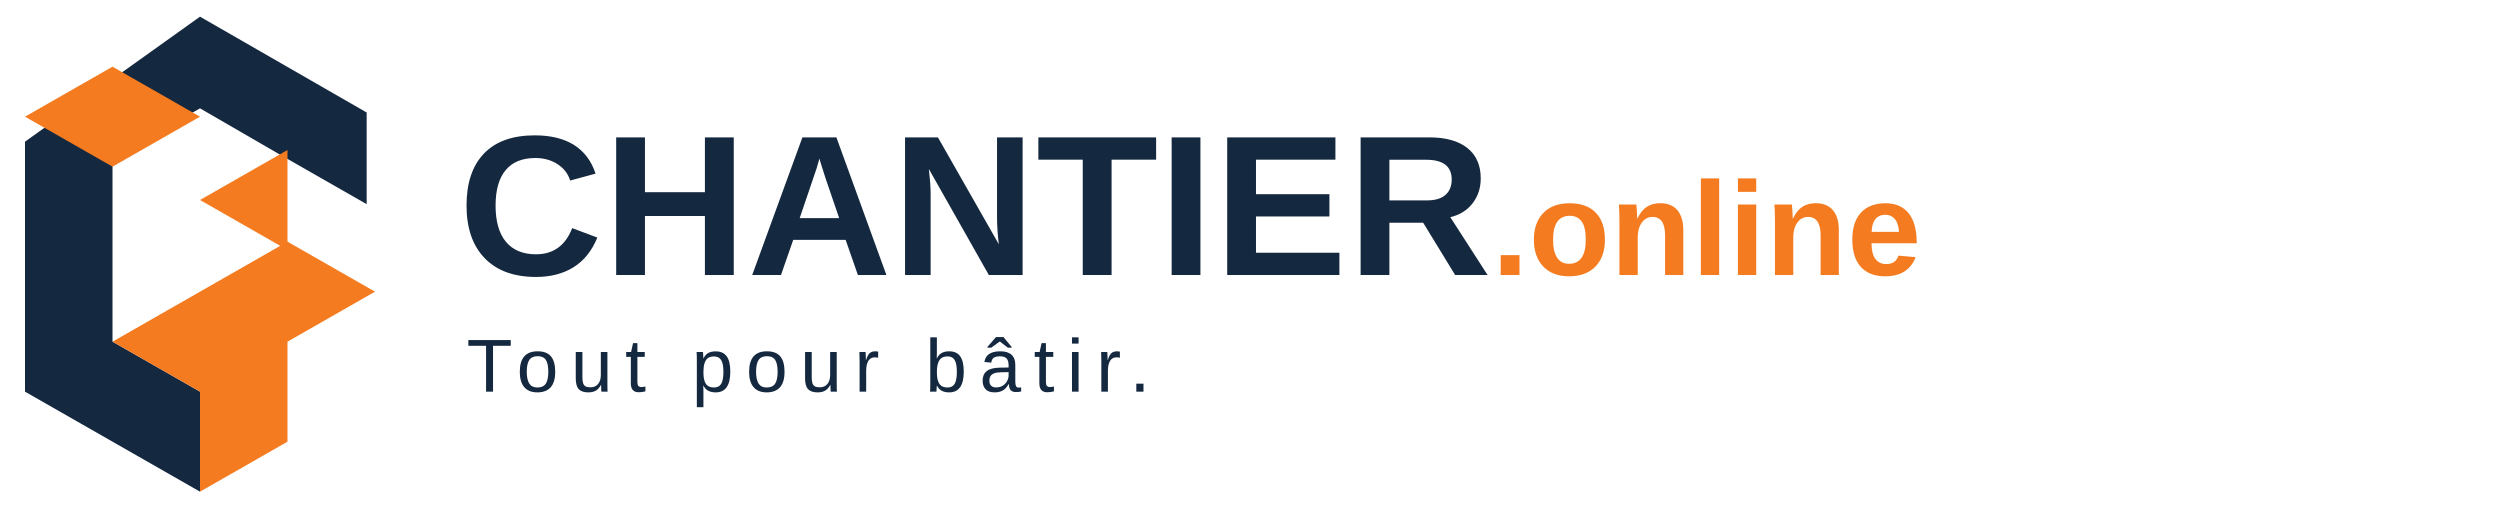
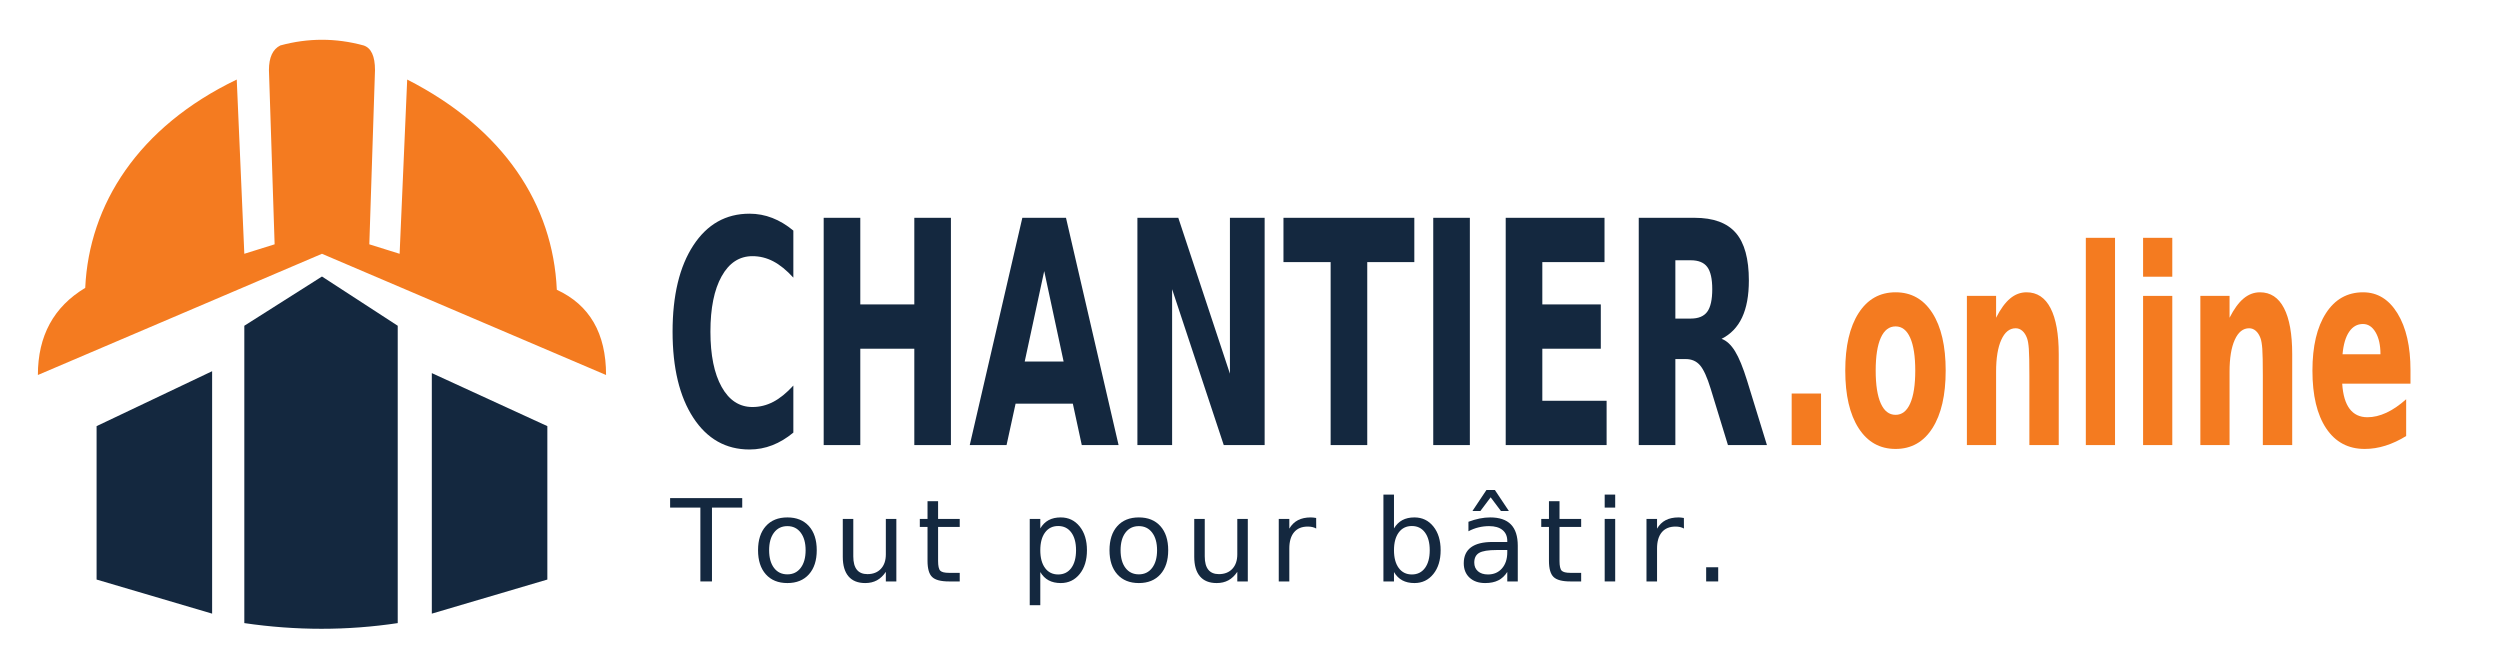
- <svg xmlns="http://www.w3.org/2000/svg" viewBox="0 0 600 122" role="img">
-   <path fill="#14283F" d="M48 4 88 27v22L67 37 48 26 27 38v44l21 12v24L6 94V34z" />
-   <path fill="#F47B20" d="m6 28 21-12 21 12-21 12zM48 48l21-12v24zM48 70l21-12 21 12-21 12v24L48 118V94l-21-12z" />
-   <text x="110" y="66" font-family="Arial, sans-serif" font-size="48" font-weight="900" fill="#14283F">CHANTIER<tspan font-size="32" fill="#F47B20">.online</tspan>
-   </text>
-   <text x="112" y="94" font-family="Arial, sans-serif" font-size="18" letter-spacing="3" fill="#14283F">Tout pour bâtir.</text>
+ <svg xmlns="http://www.w3.org/2000/svg" width="1320" height="350" viewBox="0 0 1320 350" role="img" aria-labelledby="title desc">
+   <g transform="translate(20 10)">
+     <path fill="#F47B20" d="M128 14Q150 8 172 14Q178 16 178 27L175 119L191 124L195 32C246 58 272 98 274 143Q300 155 300 188L150 124L0 188Q0 157 25 142C27 98 53 57 105 32L109 124L125 119L122 27Q122 17 128 14Z" />
+     <path fill="#14283F" d="M109 162L150 136L190 162V319Q150 325 109 319ZM31 215L92 186V314L31 296ZM208 187L269 215V296L208 314Z" />
+   </g>
+   <g fill="#14283F" transform="translate(350 235) scale(0.05021028 -0.08037508)">
+     <path transform="translate(0 0)" d="M1372 82Q1266 27 1151.0 -1.0Q1036 -29 911 -29Q538 -29 320.0 179.5Q102 388 102 745Q102 1103 320.0 1311.5Q538 1520 911 1520Q1036 1520 1151.0 1492.0Q1266 1464 1372 1409V1100Q1265 1173 1161.0 1207.0Q1057 1241 942 1241Q736 1241 618.0 1109.0Q500 977 500 745Q500 514 618.0 382.0Q736 250 942 250Q1057 250 1161.0 284.0Q1265 318 1372 391Z" />
+     <path transform="translate(1503 0)" d="M188 1493H573V924H1141V1493H1526V0H1141V633H573V0H188Z" />
+     <path transform="translate(3217 0)" d="M1094 272H492L397 0H10L563 1493H1022L1575 0H1188ZM588 549H997L793 1143Z" />
+     <path transform="translate(4802 0)" d="M188 1493H618L1161 469V1493H1526V0H1096L553 1024V0H188Z" />
+     <path transform="translate(6516 0)" d="M10 1493H1386V1202H891V0H506V1202H10Z" />
+     <path transform="translate(7913 0)" d="M188 1493H573V0H188Z" />
+     <path transform="translate(8675 0)" d="M188 1493H1227V1202H573V924H1188V633H573V291H1249V0H188Z" />
+     <path transform="translate(10074 0)" d="M735 831Q856 831 908.5 876.0Q961 921 961 1024Q961 1126 908.5 1170.0Q856 1214 735 1214H573V831ZM573 565V0H188V1493H776Q1071 1493 1208.5 1394.0Q1346 1295 1346 1081Q1346 933 1274.5 838.0Q1203 743 1059 698Q1138 680 1200.5 616.5Q1263 553 1327 424L1536 0H1126L944 371Q889 483 832.5 524.0Q776 565 682 565Z" />
+   </g>
+   <g fill="#F47B20" transform="translate(937 235) scale(0.04307069 -0.0703282)">
+     <path transform="translate(0 0)" d="M209 387H569V0H209Z" />
+     <path transform="translate(778 0)" d="M705 891Q586 891 523.5 805.5Q461 720 461 559Q461 398 523.5 312.5Q586 227 705 227Q822 227 884.0 312.5Q946 398 946 559Q946 720 884.0 805.5Q822 891 705 891ZM705 1147Q994 1147 1156.5 991.0Q1319 835 1319 559Q1319 283 1156.5 127.0Q994 -29 705 -29Q415 -29 251.5 127.0Q88 283 88 559Q88 835 251.5 991.0Q415 1147 705 1147Z" />
+     <path transform="translate(2185 0)" d="M1298 682V0H938V111V522Q938 667 931.5 722.0Q925 777 909 803Q888 838 852.0 857.5Q816 877 770 877Q658 877 594.0 790.5Q530 704 530 551V0H172V1120H530V956Q611 1054 702.0 1100.5Q793 1147 903 1147Q1097 1147 1197.5 1028.0Q1298 909 1298 682Z" />
+     <path transform="translate(3643 0)" d="M172 1556H530V0H172Z" />
+     <path transform="translate(4345 0)" d="M172 1120H530V0H172ZM172 1556H530V1264H172Z" />
+     <path transform="translate(5047 0)" d="M1298 682V0H938V111V522Q938 667 931.5 722.0Q925 777 909 803Q888 838 852.0 857.5Q816 877 770 877Q658 877 594.0 790.5Q530 704 530 551V0H172V1120H530V956Q611 1054 702.0 1100.5Q793 1147 903 1147Q1097 1147 1197.5 1028.0Q1298 909 1298 682Z" />
+     <path transform="translate(6505 0)" d="M1290 563V461H453Q466 335 544.0 272.0Q622 209 762 209Q875 209 993.5 242.5Q1112 276 1237 344V68Q1110 20 983.0 -4.5Q856 -29 729 -29Q425 -29 256.5 125.5Q88 280 88 559Q88 833 253.5 990.0Q419 1147 709 1147Q973 1147 1131.5 988.0Q1290 829 1290 563ZM922 682Q922 784 862.5 846.5Q803 909 707 909Q603 909 538.0 850.5Q473 792 457 682Z" />
+   </g>
+   <g fill="#14283F" transform="translate(354 307) scale(0.03014941 -0.02947086)">
+     <path transform="translate(0 0)" d="M-6 1493H1257V1323H727V0H524V1323H-6Z" />
+     <path transform="translate(1421 0)" d="M627 991Q479 991 393.0 875.5Q307 760 307 559Q307 358 392.5 242.5Q478 127 627 127Q774 127 860.0 243.0Q946 359 946 559Q946 758 860.0 874.5Q774 991 627 991ZM627 1147Q867 1147 1004.0 991.0Q1141 835 1141 559Q1141 284 1004.0 127.5Q867 -29 627 -29Q386 -29 249.5 127.5Q113 284 113 559Q113 835 249.5 991.0Q386 1147 627 1147Z" />
+     <path transform="translate(2844 0)" d="M174 442V1120H358V449Q358 290 420.0 210.5Q482 131 606 131Q755 131 841.5 226.0Q928 321 928 485V1120H1112V0H928V172Q861 70 772.5 20.5Q684 -29 567 -29Q374 -29 274.0 91.0Q174 211 174 442ZM637 1147Z" />
+     <path transform="translate(4312 0)" d="M375 1438V1120H754V977H375V369Q375 232 412.5 193.0Q450 154 565 154H754V0H565Q352 0 271.0 79.5Q190 159 190 369V977H55V1120H190V1438Z" />
+     <path transform="translate(6106 0)" d="M371 168V-426H186V1120H371V950Q429 1050 517.5 1098.5Q606 1147 729 1147Q933 1147 1060.5 985.0Q1188 823 1188 559Q1188 295 1060.5 133.0Q933 -29 729 -29Q606 -29 517.5 19.5Q429 68 371 168ZM997 559Q997 762 913.5 877.5Q830 993 684 993Q538 993 454.5 877.5Q371 762 371 559Q371 356 454.5 240.5Q538 125 684 125Q830 125 913.5 240.5Q997 356 997 559Z" />
+     <path transform="translate(7576 0)" d="M627 991Q479 991 393.0 875.5Q307 760 307 559Q307 358 392.5 242.5Q478 127 627 127Q774 127 860.0 243.0Q946 359 946 559Q946 758 860.0 874.5Q774 991 627 991ZM627 1147Q867 1147 1004.0 991.0Q1141 835 1141 559Q1141 284 1004.0 127.5Q867 -29 627 -29Q386 -29 249.5 127.5Q113 284 113 559Q113 835 249.5 991.0Q386 1147 627 1147Z" />
+     <path transform="translate(8999 0)" d="M174 442V1120H358V449Q358 290 420.0 210.5Q482 131 606 131Q755 131 841.5 226.0Q928 321 928 485V1120H1112V0H928V172Q861 70 772.5 20.5Q684 -29 567 -29Q374 -29 274.0 91.0Q174 211 174 442ZM637 1147Z" />
+     <path transform="translate(10467 0)" d="M842 948Q811 966 774.5 974.5Q738 983 694 983Q538 983 454.5 881.5Q371 780 371 590V0H186V1120H371V946Q429 1048 522.0 1097.5Q615 1147 748 1147Q767 1147 790.0 1144.5Q813 1142 841 1137Z" />
+     <path transform="translate(12300 0)" d="M997 559Q997 762 913.5 877.5Q830 993 684 993Q538 993 454.5 877.5Q371 762 371 559Q371 356 454.5 240.5Q538 125 684 125Q830 125 913.5 240.5Q997 356 997 559ZM371 950Q429 1050 517.5 1098.5Q606 1147 729 1147Q933 1147 1060.5 985.0Q1188 823 1188 559Q1188 295 1060.5 133.0Q933 -29 729 -29Q606 -29 517.5 19.5Q429 68 371 168V0H186V1556H371Z" />
+     <path transform="translate(13770 0)" d="M702 563Q479 563 393.0 512.0Q307 461 307 338Q307 240 371.5 182.5Q436 125 547 125Q700 125 792.5 233.5Q885 342 885 522V563ZM1069 639V0H885V170Q822 68 728.0 19.5Q634 -29 498 -29Q326 -29 224.5 67.5Q123 164 123 326Q123 515 249.5 611.0Q376 707 627 707H885V725Q885 852 801.5 921.5Q718 991 567 991Q471 991 380.0 968.0Q289 945 205 899V1069Q306 1108 401.0 1127.5Q496 1147 586 1147Q829 1147 949.0 1021.0Q1069 895 1069 639ZM520 1638H668L913 1262H774L594 1507L414 1262H275Z" />
+     <path transform="translate(15195 0)" d="M375 1438V1120H754V977H375V369Q375 232 412.5 193.0Q450 154 565 154H754V0H565Q352 0 271.0 79.5Q190 159 190 369V977H55V1120H190V1438Z" />
+     <path transform="translate(16168 0)" d="M193 1120H377V0H193ZM193 1556H377V1323H193Z" />
+     <path transform="translate(16907 0)" d="M842 948Q811 966 774.5 974.5Q738 983 694 983Q538 983 454.5 881.5Q371 780 371 590V0H186V1120H371V946Q429 1048 522.0 1097.5Q615 1147 748 1147Q767 1147 790.0 1144.5Q813 1142 841 1137Z" />
+     <path transform="translate(17919 0)" d="M219 254H430V0H219Z" />
+   </g>
</svg>
